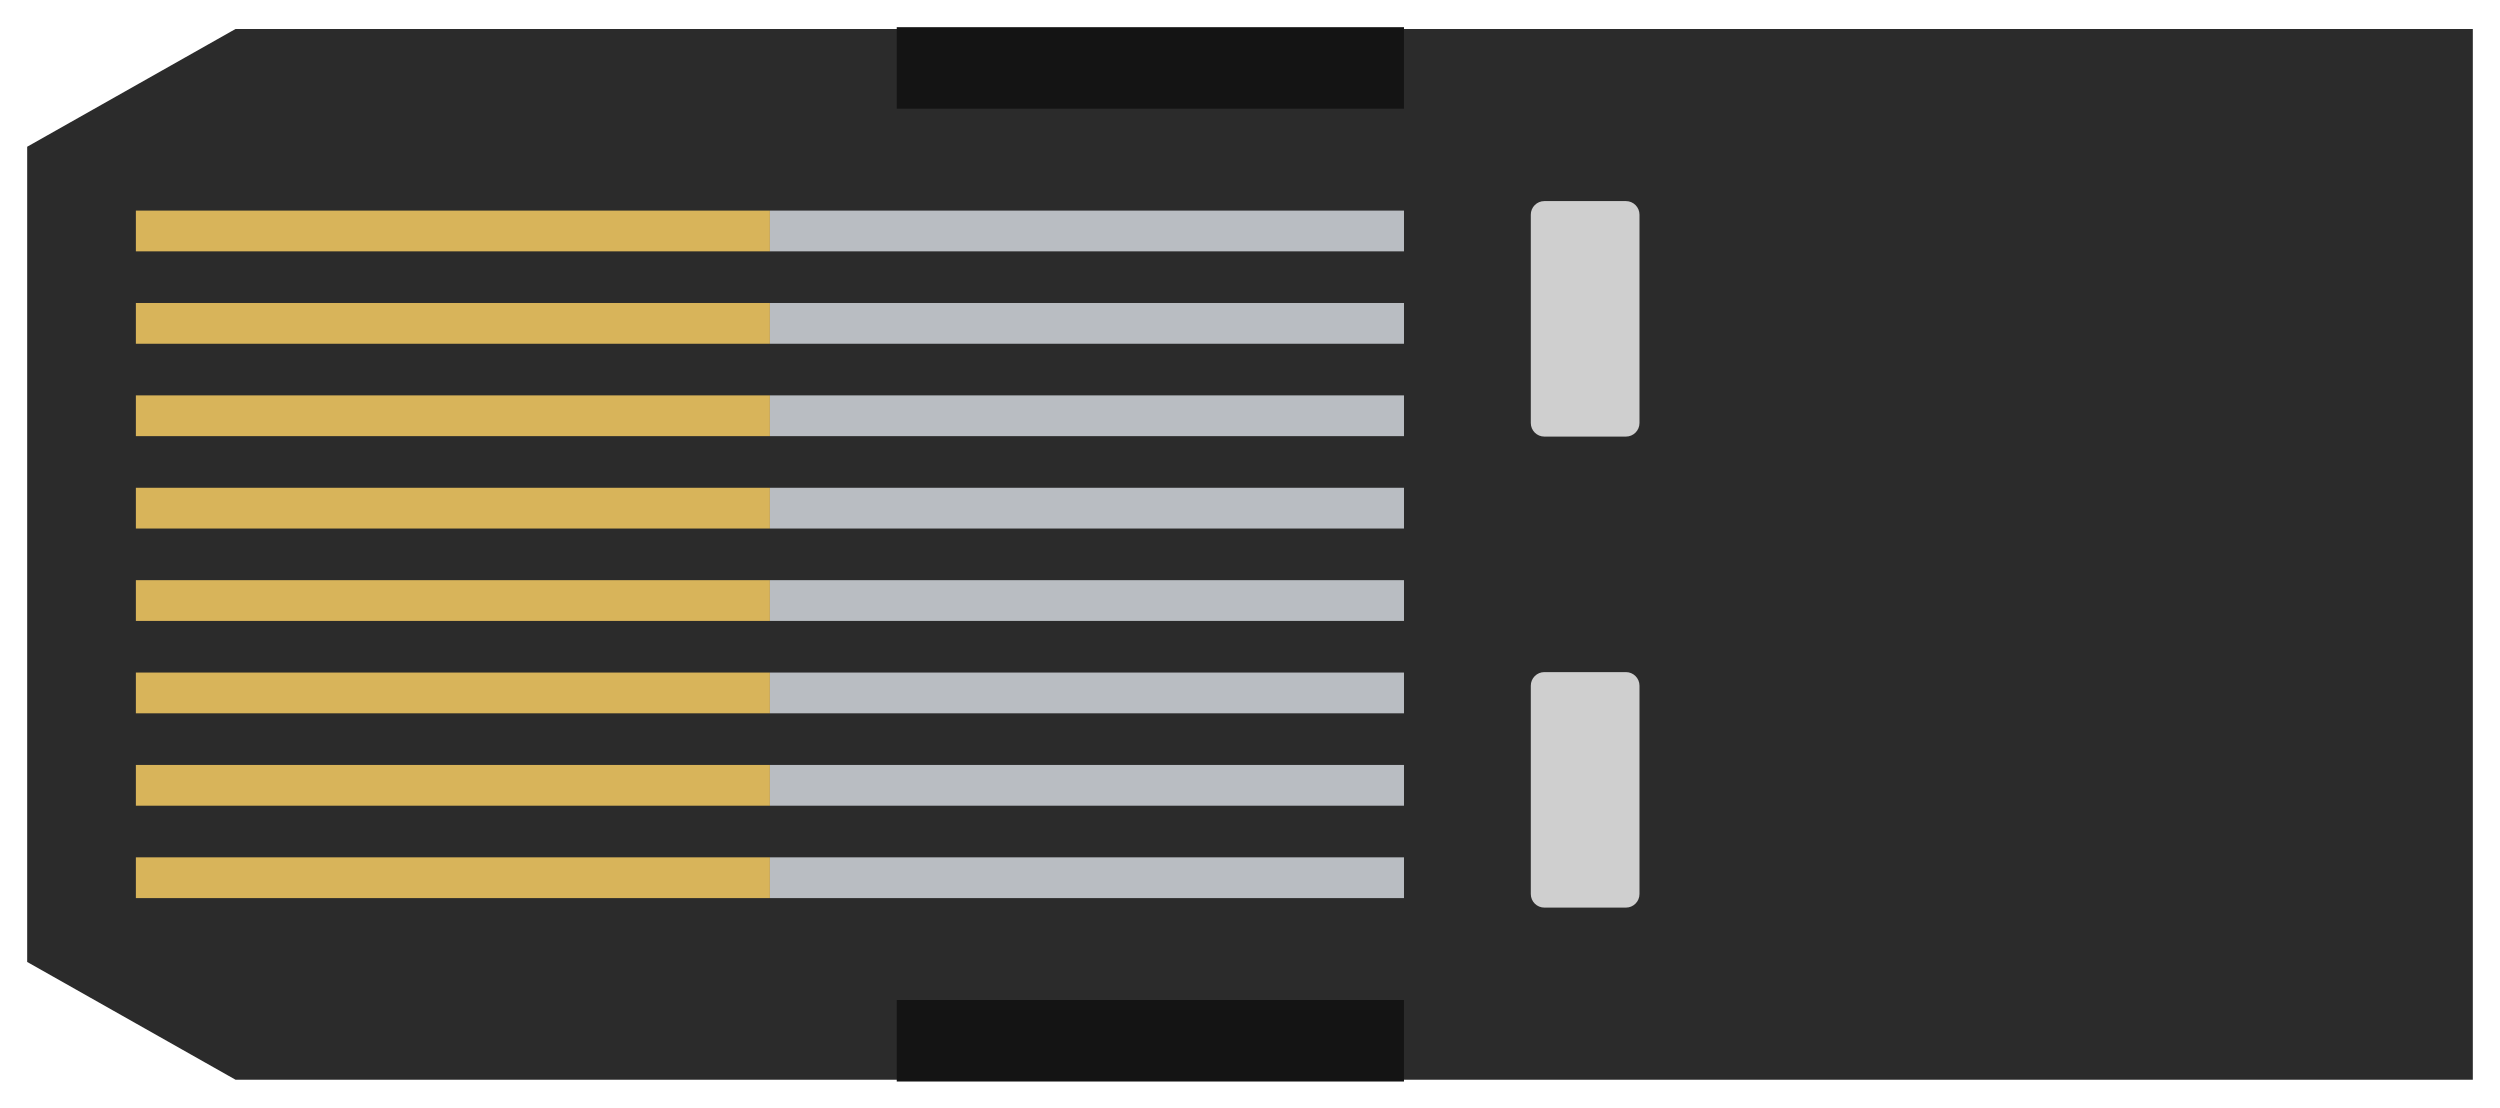
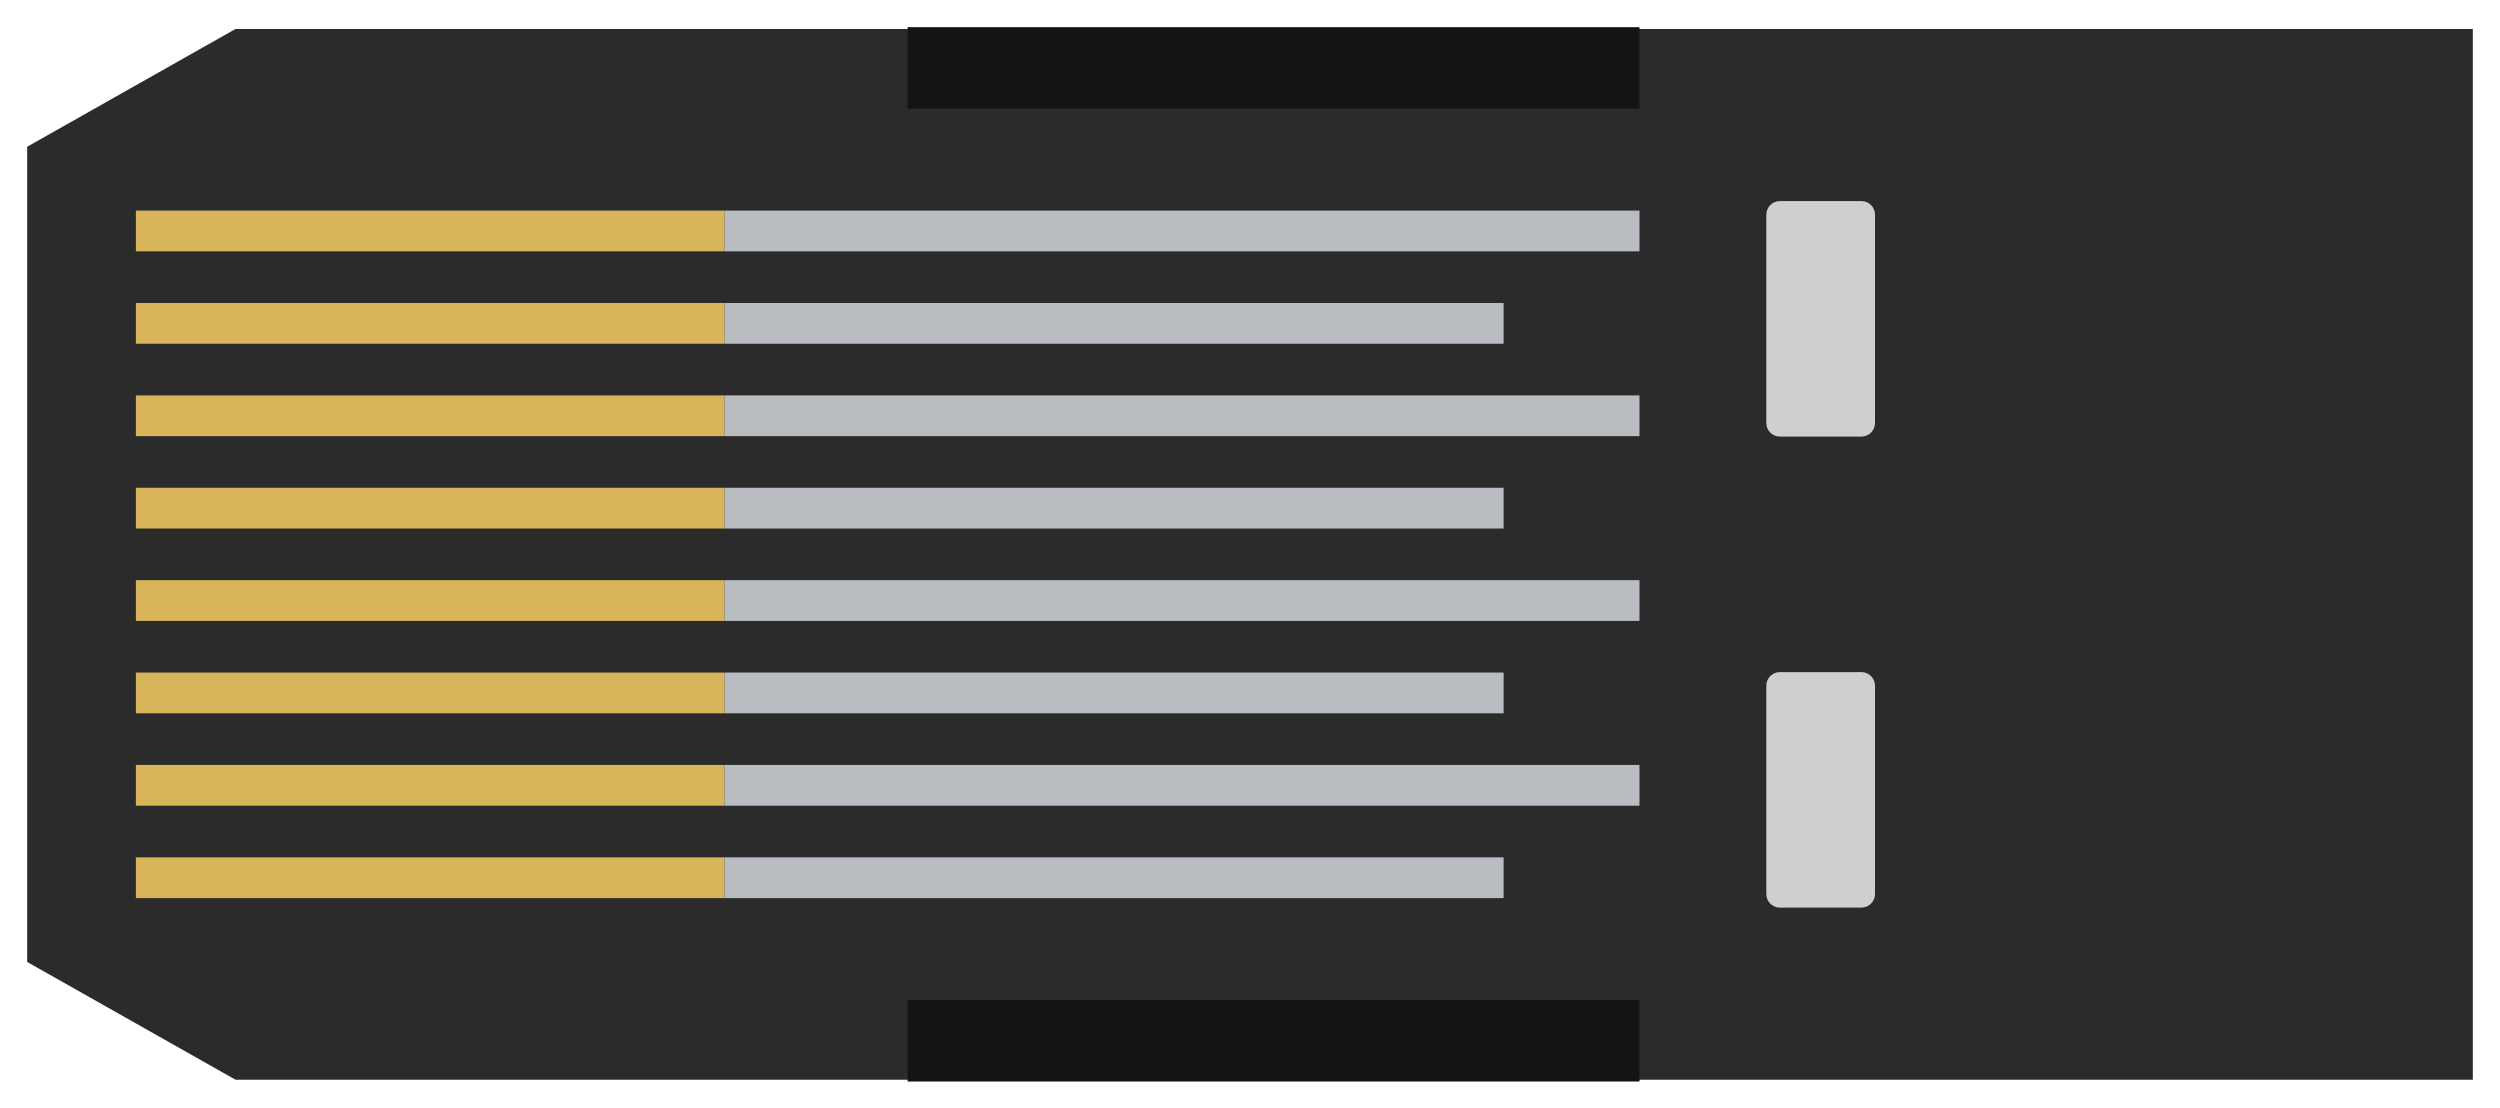
<svg xmlns="http://www.w3.org/2000/svg" width="27.60mm" height="12.23mm" viewBox="-13.80 -6.12 27.60 12.23">
  <g id="icon">
    <path d="M -11.2 -5.8 L 13.5 -5.8 L 13.5 5.8 L -11.2 5.8 L -13.5 4.5 L -13.5 -4.5 Z" fill="#2b2b2b" stroke="none" />
-     <rect x="-3.90" y="-5.82" width="5.60" height="0.90" fill="#141414" stroke="none" />
-     <rect x="-3.90" y="4.92" width="5.60" height="0.90" fill="#141414" stroke="none" />
-     <rect x="-12.30" y="-3.795" width="7.00" height="0.45" fill="#d8b45a" stroke="none" />
-     <rect x="-5.30" y="-3.795" width="7.00" height="0.45" fill="#b9bdc2" stroke="none" />
-     <rect x="-12.30" y="-2.775" width="7.00" height="0.45" fill="#d8b45a" stroke="none" />
-     <rect x="-5.30" y="-2.775" width="7.00" height="0.45" fill="#b9bdc2" stroke="none" />
-     <rect x="-12.30" y="-1.755" width="7.00" height="0.45" fill="#d8b45a" stroke="none" />
-     <rect x="-5.30" y="-1.755" width="7.00" height="0.45" fill="#b9bdc2" stroke="none" />
-     <rect x="-12.30" y="-0.735" width="7.00" height="0.45" fill="#d8b45a" stroke="none" />
-     <rect x="-5.30" y="-0.735" width="7.00" height="0.45" fill="#b9bdc2" stroke="none" />
-     <rect x="-12.30" y="0.285" width="7.00" height="0.45" fill="#d8b45a" stroke="none" />
-     <rect x="-5.30" y="0.285" width="7.00" height="0.45" fill="#b9bdc2" stroke="none" />
-     <rect x="-12.30" y="1.305" width="7.00" height="0.45" fill="#d8b45a" stroke="none" />
-     <rect x="-5.30" y="1.305" width="7.00" height="0.45" fill="#b9bdc2" stroke="none" />
-     <rect x="-12.30" y="2.325" width="7.00" height="0.45" fill="#d8b45a" stroke="none" />
-     <rect x="-5.30" y="2.325" width="7.00" height="0.45" fill="#b9bdc2" stroke="none" />
-     <rect x="-12.30" y="3.345" width="7.00" height="0.45" fill="#d8b45a" stroke="none" />
-     <rect x="-5.30" y="3.345" width="7.00" height="0.45" fill="#b9bdc2" stroke="none" />
-     <rect x="3.10" y="-3.90" width="1.20" height="2.60" rx="0.15" fill="#cfcfcf" stroke="none" />
-     <rect x="3.10" y="1.30" width="1.20" height="2.60" rx="0.15" fill="#cfcfcf" stroke="none" />
+     <rect x="-3.78" y="-5.82" width="8.08" height="0.90" fill="#141414" stroke="none" />
+     <rect x="-3.78" y="4.92" width="8.08" height="0.90" fill="#141414" stroke="none" />
+     <rect x="-12.30" y="-3.795" width="6.50" height="0.45" fill="#d8b45a" stroke="none" />
+     <rect x="-5.80" y="-3.795" width="10.10" height="0.45" fill="#b9bdc2" stroke="none" />
+     <rect x="-12.30" y="-2.775" width="6.50" height="0.45" fill="#d8b45a" stroke="none" />
+     <rect x="-5.80" y="-2.775" width="8.60" height="0.45" fill="#b9bdc2" stroke="none" />
+     <rect x="-12.30" y="-1.755" width="6.50" height="0.45" fill="#d8b45a" stroke="none" />
+     <rect x="-5.80" y="-1.755" width="10.10" height="0.45" fill="#b9bdc2" stroke="none" />
+     <rect x="-12.30" y="-0.735" width="6.50" height="0.45" fill="#d8b45a" stroke="none" />
+     <rect x="-5.80" y="-0.735" width="8.60" height="0.45" fill="#b9bdc2" stroke="none" />
+     <rect x="-12.30" y="0.285" width="6.50" height="0.45" fill="#d8b45a" stroke="none" />
+     <rect x="-5.80" y="0.285" width="10.10" height="0.45" fill="#b9bdc2" stroke="none" />
+     <rect x="-12.30" y="1.305" width="6.50" height="0.45" fill="#d8b45a" stroke="none" />
+     <rect x="-5.80" y="1.305" width="8.60" height="0.45" fill="#b9bdc2" stroke="none" />
+     <rect x="-12.30" y="2.325" width="6.50" height="0.45" fill="#d8b45a" stroke="none" />
+     <rect x="-5.80" y="2.325" width="10.10" height="0.45" fill="#b9bdc2" stroke="none" />
+     <rect x="-12.30" y="3.345" width="6.50" height="0.45" fill="#d8b45a" stroke="none" />
+     <rect x="-5.80" y="3.345" width="8.60" height="0.45" fill="#b9bdc2" stroke="none" />
+     <rect x="5.70" y="-3.90" width="1.20" height="2.60" rx="0.15" fill="#cfcfcf" stroke="none" />
+     <rect x="5.70" y="1.30" width="1.20" height="2.60" rx="0.15" fill="#cfcfcf" stroke="none" />
  </g>
</svg>
